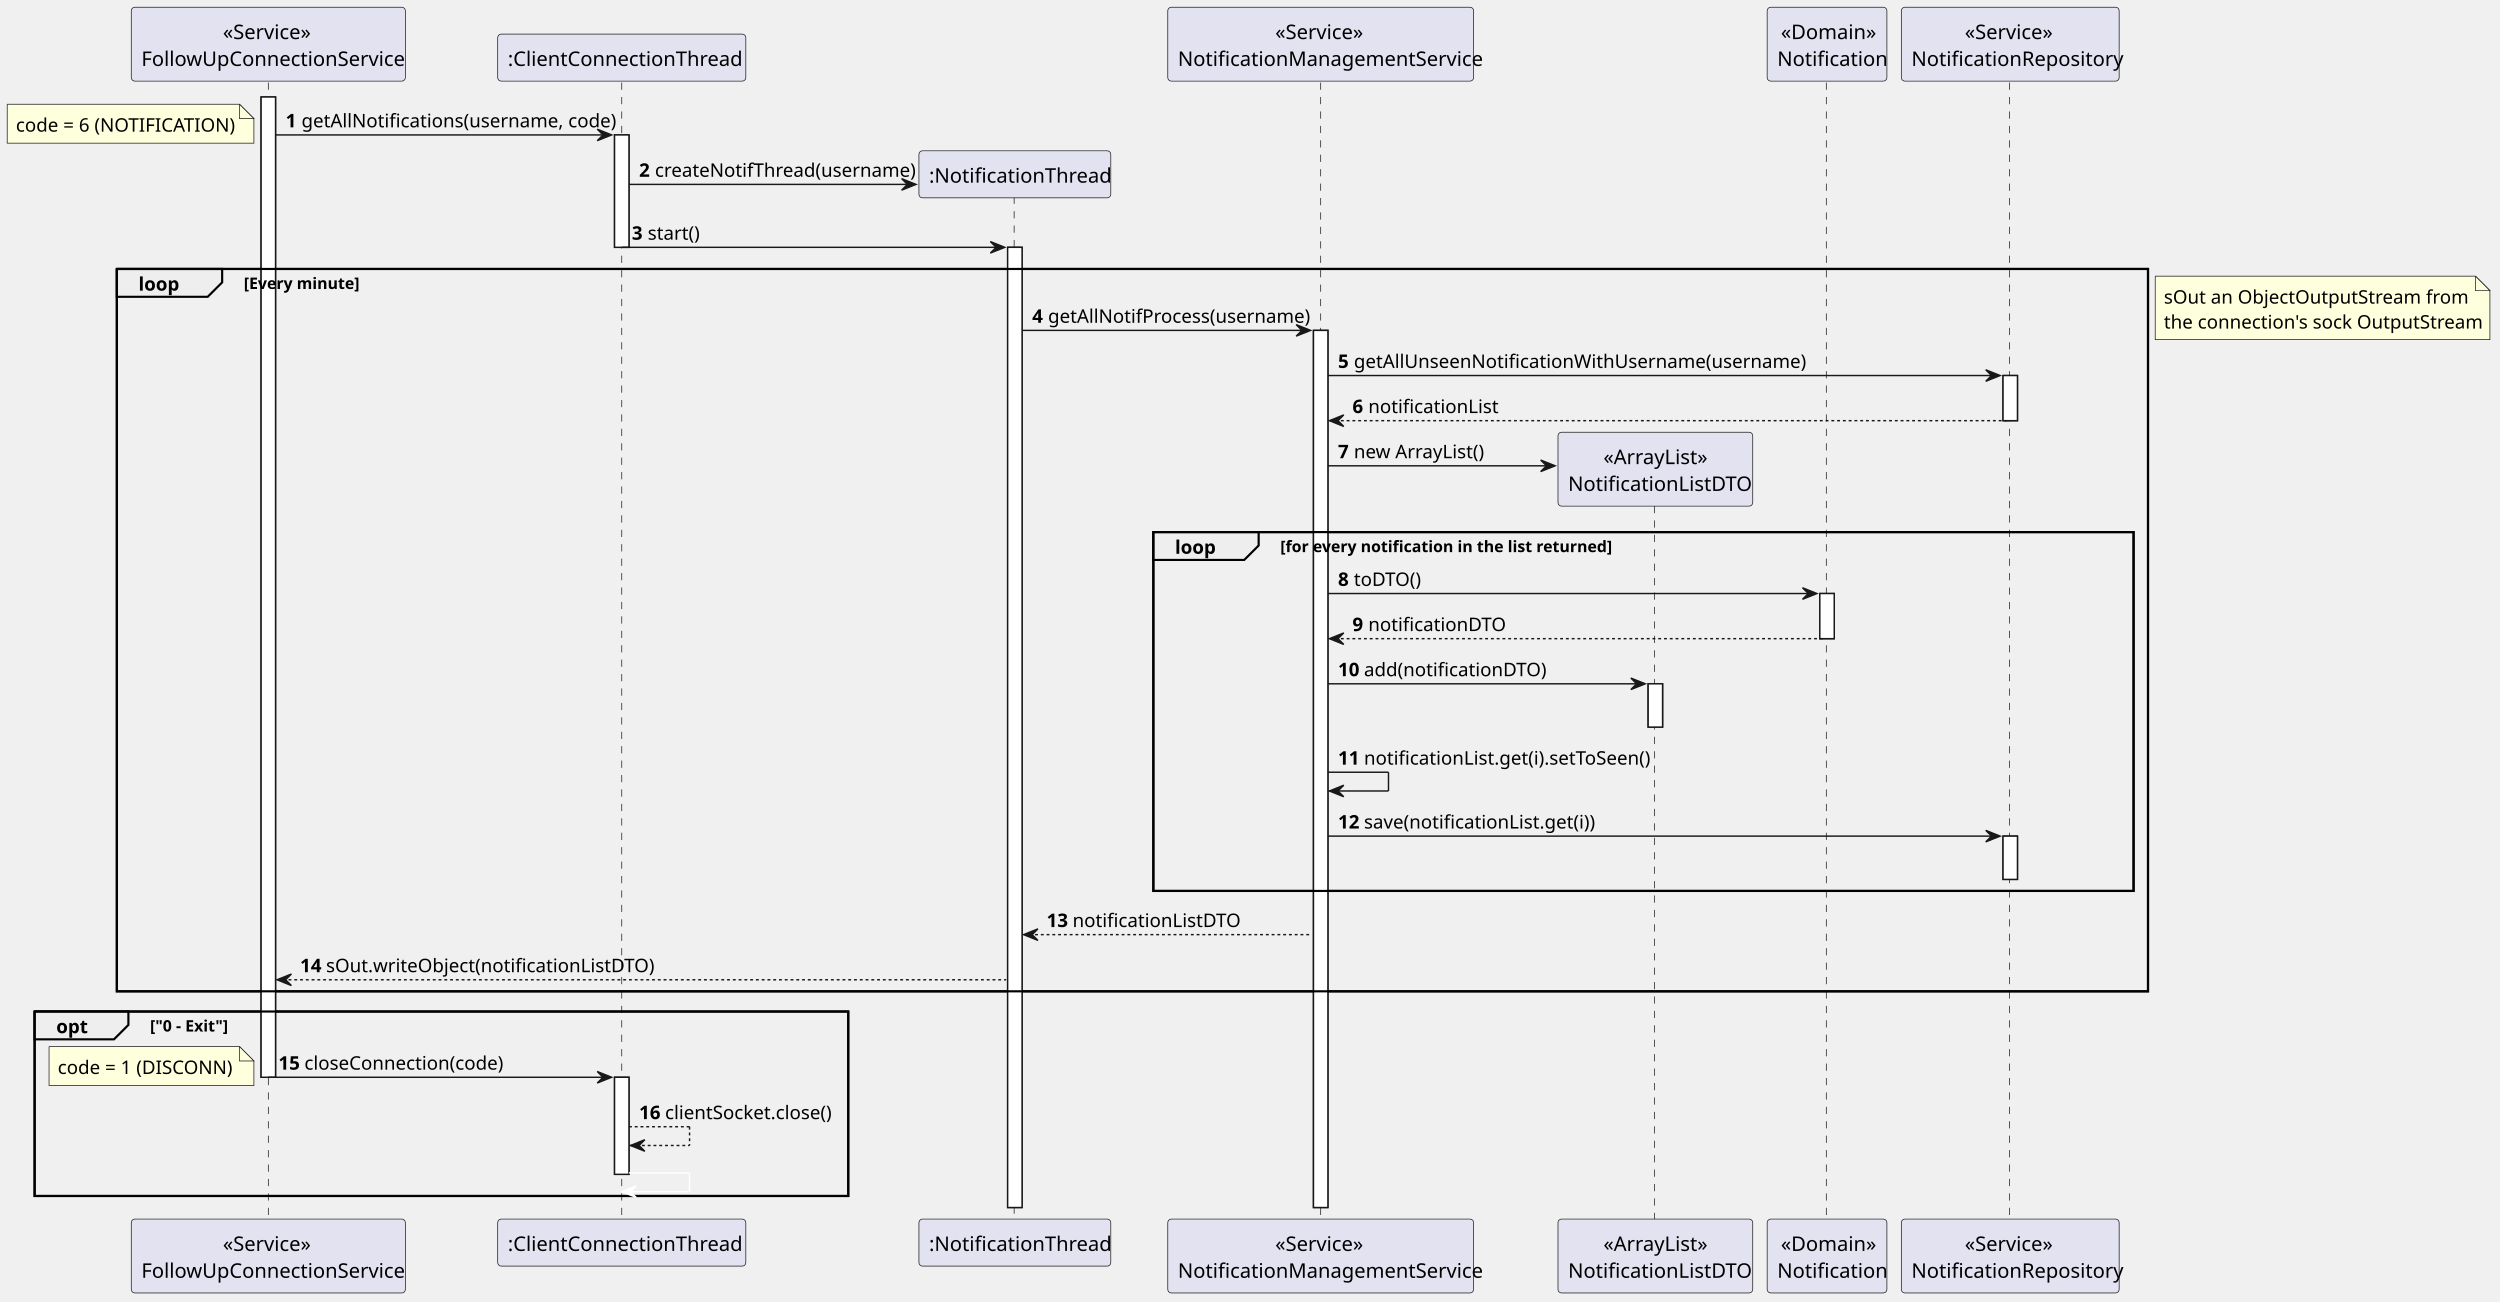
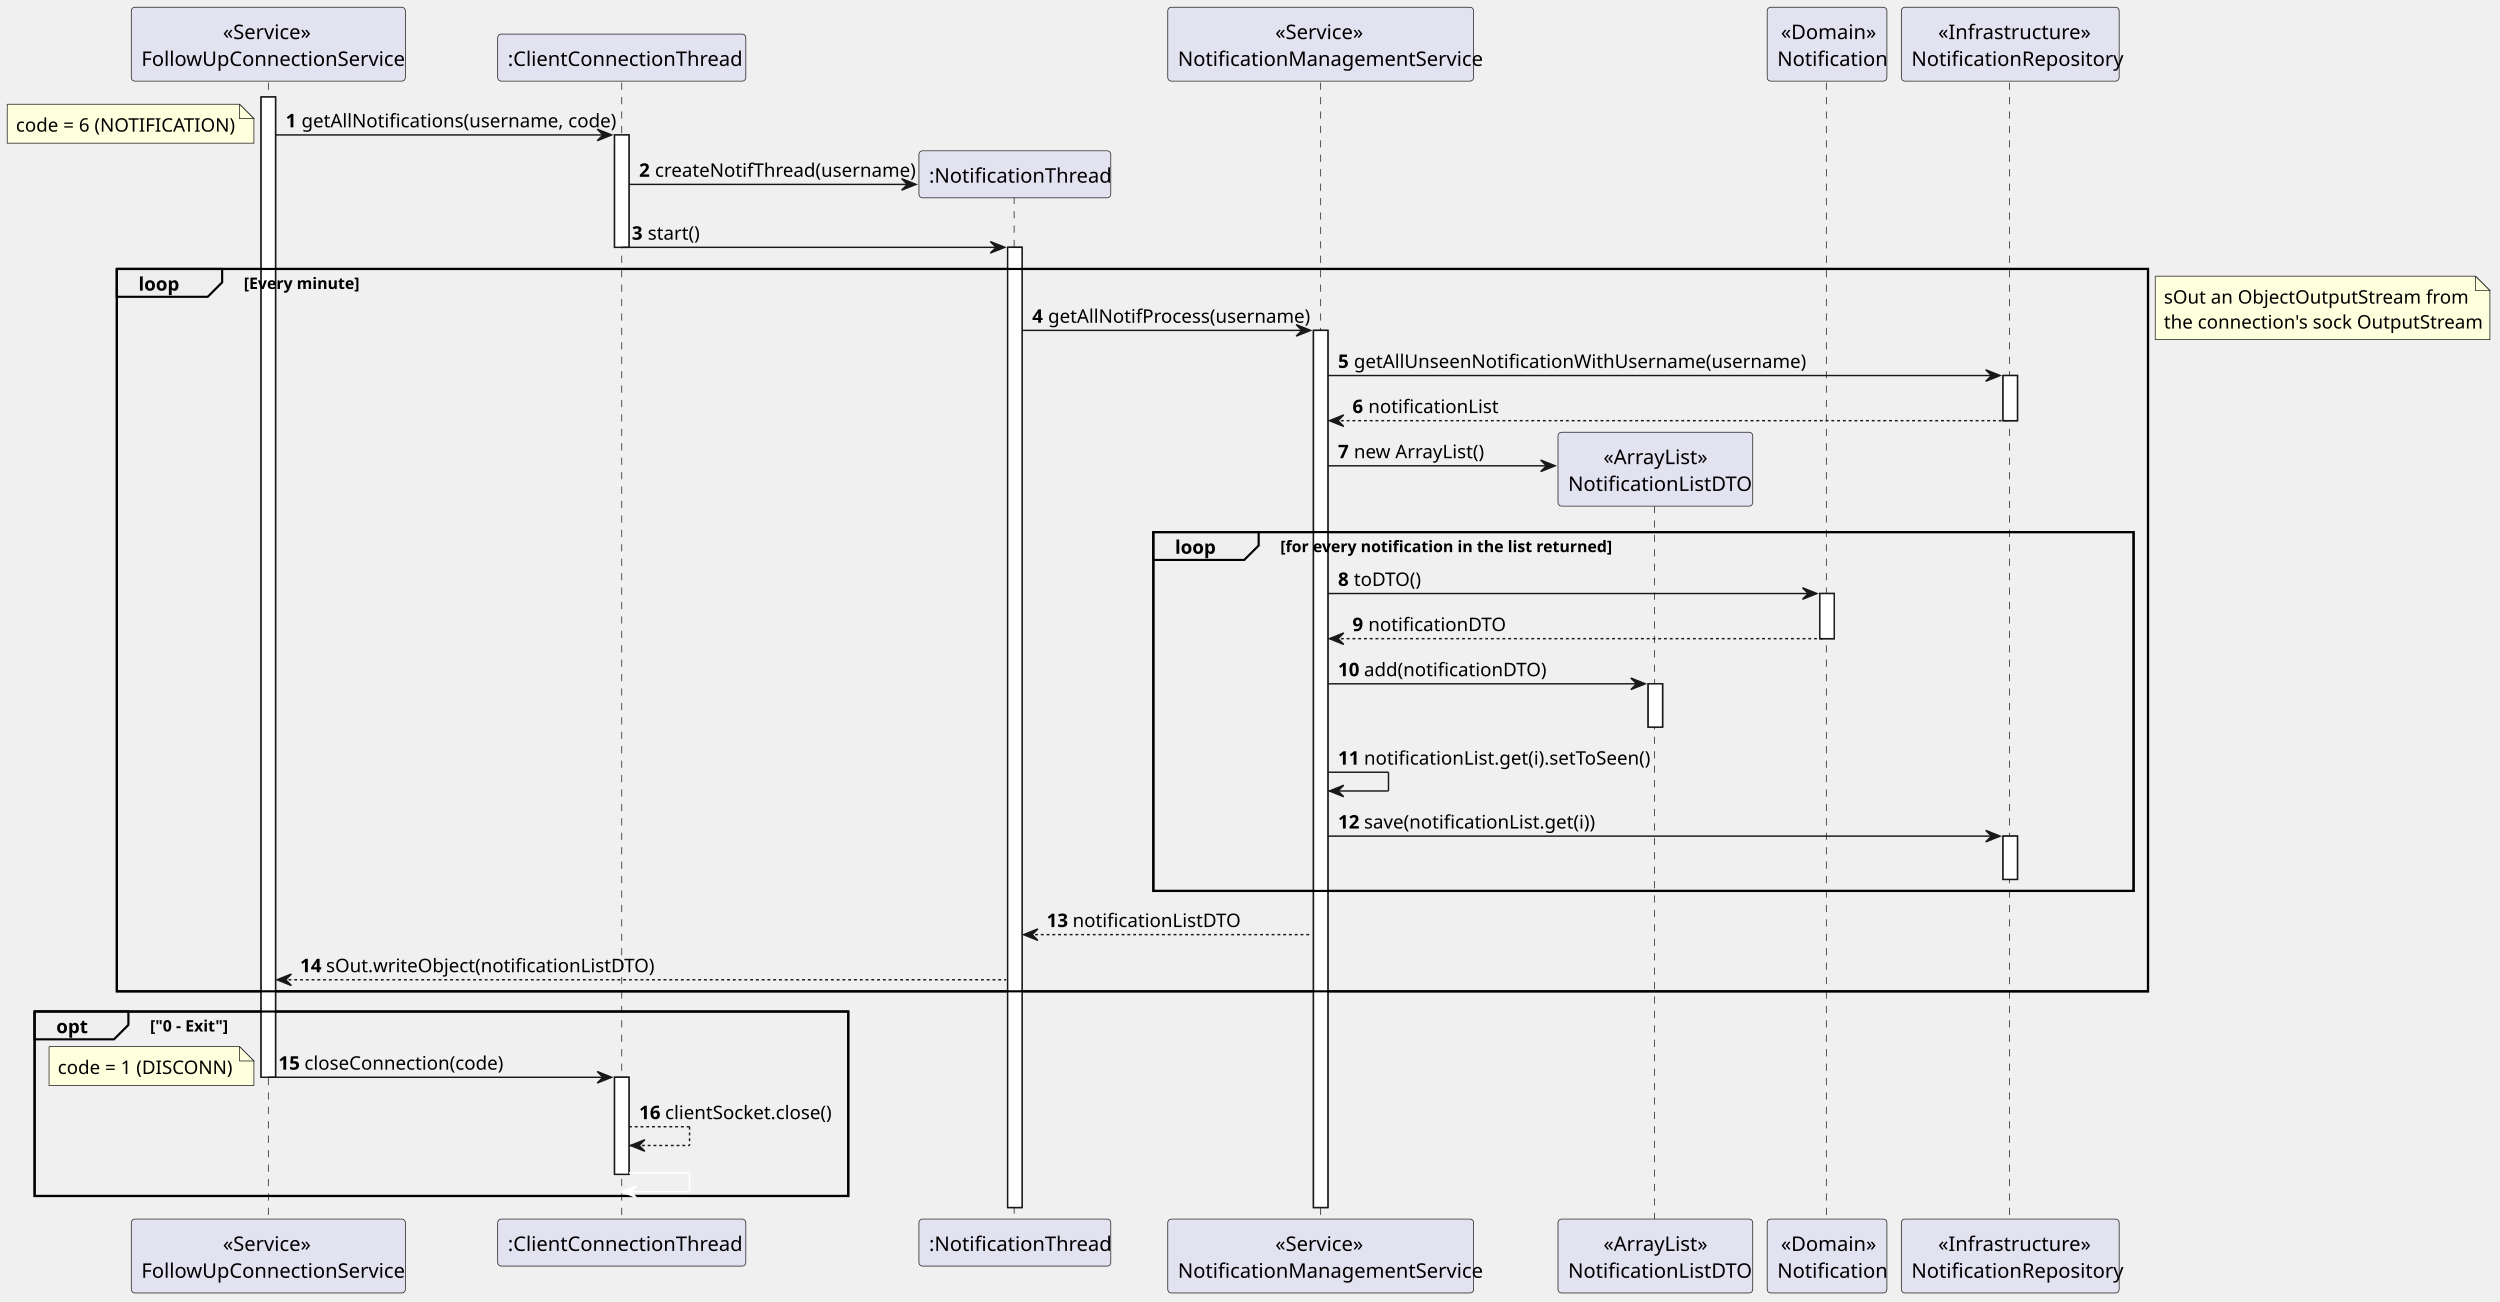
<svg xmlns="http://www.w3.org/2000/svg" contentStyleType="text/css" height="902px" preserveAspectRatio="none" style="width:1733px;height:902px;background:#FFFFFF;" version="1.1" viewBox="0 0 1733 902" width="1733px" zoomAndPan="magnify">
  <defs />
  <g>
    <rect fill="#FFFFFF" height="679.519" style="stroke:#181818;stroke-width:1.0;" width="10" x="181" y="67.242" />
    <rect fill="#FFFFFF" height="77.912" style="stroke:#181818;stroke-width:1.0;" width="10" x="426" y="93.533" />
    <rect fill="#FFFFFF" height="67.291" style="stroke:#181818;stroke-width:1.0;" width="10" x="426" y="746.762" />
    <rect fill="#FFFFFF" height="665.607" style="stroke:#181818;stroke-width:1.0;" width="10" x="698.5" y="171.445" />
    <rect fill="#FFFFFF" height="608.025" style="stroke:#181818;stroke-width:1.0;" width="10" x="910.5" y="229.027" />
    <rect fill="#FFFFFF" height="30" style="stroke:#181818;stroke-width:1.0;" width="10" x="1142.5" y="474.016" />
    <rect fill="#FFFFFF" height="31.291" style="stroke:#181818;stroke-width:1.0;" width="10" x="1261.5" y="411.434" />
    <rect fill="#FFFFFF" height="31.291" style="stroke:#181818;stroke-width:1.0;" width="10" x="1388.5" y="260.318" />
    <rect fill="#FFFFFF" height="30" style="stroke:#181818;stroke-width:1.0;" width="10" x="1388.5" y="579.598" />
    <rect fill="none" height="500.734" style="stroke:#000000;stroke-width:1.5;" width="1408" x="81" y="186.445" />
    <rect fill="none" height="248.746" style="stroke:#000000;stroke-width:1.5;" width="679.5" x="799.5" y="368.852" />
    <rect fill="none" height="127.873" style="stroke:#000000;stroke-width:1.5;" width="564" x="24" y="701.18" />
    <line style="stroke:#181818;stroke-width:0.5;stroke-dasharray:5.0,5.0;" x1="186" x2="186" y1="57.242" y2="846.053" />
    <line style="stroke:#181818;stroke-width:0.5;stroke-dasharray:5.0,5.0;" x1="431" x2="431" y1="57.242" y2="846.053" />
    <line style="stroke:#181818;stroke-width:0.5;stroke-dasharray:5.0,5.0;" x1="703" x2="703" y1="136.344" y2="846.053" />
    <line style="stroke:#181818;stroke-width:0.5;stroke-dasharray:5.0,5.0;" x1="915.5" x2="915.5" y1="57.242" y2="846.053" />
    <line style="stroke:#181818;stroke-width:0.5;stroke-dasharray:5.0,5.0;" x1="1147" x2="1147" y1="340.731" y2="846.053" />
    <line style="stroke:#181818;stroke-width:0.5;stroke-dasharray:5.0,5.0;" x1="1266" x2="1266" y1="57.242" y2="846.053" />
    <line style="stroke:#181818;stroke-width:0.5;stroke-dasharray:5.0,5.0;" x1="1393" x2="1393" y1="57.242" y2="846.053" />
    <rect fill="#E2E2F0" height="51.242" rx="2.5" ry="2.5" style="stroke:#181818;stroke-width:0.5;" width="190" x="91" y="5" />
    <text fill="#000000" font-family="sans-serif" font-size="14" lengthAdjust="spacing" textLength="63" x="154.5" y="27.107">«Service»</text>
    <text fill="#000000" font-family="sans-serif" font-size="14" lengthAdjust="spacing" textLength="176" x="98" y="45.728">FollowUpConnectionService</text>
    <rect fill="#E2E2F0" height="51.242" rx="2.5" ry="2.5" style="stroke:#181818;stroke-width:0.5;" width="190" x="91" y="845.053" />
    <text fill="#000000" font-family="sans-serif" font-size="14" lengthAdjust="spacing" textLength="63" x="154.5" y="867.16">«Service»</text>
    <text fill="#000000" font-family="sans-serif" font-size="14" lengthAdjust="spacing" textLength="176" x="98" y="885.781">FollowUpConnectionService</text>
    <rect fill="#E2E2F0" height="32.621" rx="2.5" ry="2.5" style="stroke:#181818;stroke-width:0.5;" width="172" x="345" y="23.621" />
    <text fill="#000000" font-family="sans-serif" font-size="14" lengthAdjust="spacing" textLength="158" x="352" y="45.728">:ClientConnectionThread</text>
    <rect fill="#E2E2F0" height="32.621" rx="2.5" ry="2.5" style="stroke:#181818;stroke-width:0.5;" width="172" x="345" y="845.053" />
    <text fill="#000000" font-family="sans-serif" font-size="14" lengthAdjust="spacing" textLength="158" x="352" y="867.16">:ClientConnectionThread</text>
    <rect fill="#E2E2F0" height="32.621" rx="2.5" ry="2.5" style="stroke:#181818;stroke-width:0.5;" width="133" x="637" y="845.053" />
    <text fill="#000000" font-family="sans-serif" font-size="14" lengthAdjust="spacing" textLength="119" x="644" y="867.16">:NotificationThread</text>
    <rect fill="#E2E2F0" height="51.242" rx="2.5" ry="2.5" style="stroke:#181818;stroke-width:0.5;" width="212" x="809.5" y="5" />
    <text fill="#000000" font-family="sans-serif" font-size="14" lengthAdjust="spacing" textLength="63" x="884" y="27.107">«Service»</text>
    <text fill="#000000" font-family="sans-serif" font-size="14" lengthAdjust="spacing" textLength="198" x="816.5" y="45.728">NotificationManagementService</text>
    <rect fill="#E2E2F0" height="51.242" rx="2.5" ry="2.5" style="stroke:#181818;stroke-width:0.5;" width="212" x="809.5" y="845.053" />
    <text fill="#000000" font-family="sans-serif" font-size="14" lengthAdjust="spacing" textLength="63" x="884" y="867.16">«Service»</text>
    <text fill="#000000" font-family="sans-serif" font-size="14" lengthAdjust="spacing" textLength="198" x="816.5" y="885.781">NotificationManagementService</text>
    <rect fill="#E2E2F0" height="51.242" rx="2.5" ry="2.5" style="stroke:#181818;stroke-width:0.5;" width="135" x="1080" y="845.053" />
    <text fill="#000000" font-family="sans-serif" font-size="14" lengthAdjust="spacing" textLength="72" x="1111.5" y="867.16">«ArrayList»</text>
    <text fill="#000000" font-family="sans-serif" font-size="14" lengthAdjust="spacing" textLength="121" x="1087" y="885.781">NotificationListDTO</text>
    <rect fill="#E2E2F0" height="51.242" rx="2.5" ry="2.5" style="stroke:#181818;stroke-width:0.5;" width="83" x="1225" y="5" />
    <text fill="#000000" font-family="sans-serif" font-size="14" lengthAdjust="spacing" textLength="64" x="1234.5" y="27.107">«Domain»</text>
    <text fill="#000000" font-family="sans-serif" font-size="14" lengthAdjust="spacing" textLength="69" x="1232" y="45.728">Notification</text>
    <rect fill="#E2E2F0" height="51.242" rx="2.5" ry="2.5" style="stroke:#181818;stroke-width:0.5;" width="83" x="1225" y="845.053" />
    <text fill="#000000" font-family="sans-serif" font-size="14" lengthAdjust="spacing" textLength="64" x="1234.5" y="867.16">«Domain»</text>
    <text fill="#000000" font-family="sans-serif" font-size="14" lengthAdjust="spacing" textLength="69" x="1232" y="885.781">Notification</text>
    <rect fill="#E2E2F0" height="51.242" rx="2.5" ry="2.5" style="stroke:#181818;stroke-width:0.5;" width="151" x="1318" y="5" />
-     <text fill="#000000" font-family="sans-serif" font-size="14" lengthAdjust="spacing" textLength="63" x="1362" y="27.107">«Service»</text>
+     <text fill="#000000" font-family="sans-serif" font-size="14" lengthAdjust="spacing" textLength="100" x="1343.5" y="27.107">«Infrastructure»</text>
    <text fill="#000000" font-family="sans-serif" font-size="14" lengthAdjust="spacing" textLength="137" x="1325" y="45.728">NotificationRepository</text>
    <rect fill="#E2E2F0" height="51.242" rx="2.5" ry="2.5" style="stroke:#181818;stroke-width:0.5;" width="151" x="1318" y="845.053" />
-     <text fill="#000000" font-family="sans-serif" font-size="14" lengthAdjust="spacing" textLength="63" x="1362" y="867.16">«Service»</text>
+     <text fill="#000000" font-family="sans-serif" font-size="14" lengthAdjust="spacing" textLength="100" x="1343.5" y="867.16">«Infrastructure»</text>
    <text fill="#000000" font-family="sans-serif" font-size="14" lengthAdjust="spacing" textLength="137" x="1325" y="885.781">NotificationRepository</text>
    <rect fill="#FFFFFF" height="679.519" style="stroke:#181818;stroke-width:1.0;" width="10" x="181" y="67.242" />
    <rect fill="#FFFFFF" height="77.912" style="stroke:#181818;stroke-width:1.0;" width="10" x="426" y="93.533" />
    <rect fill="#FFFFFF" height="67.291" style="stroke:#181818;stroke-width:1.0;" width="10" x="426" y="746.762" />
    <rect fill="#FFFFFF" height="665.607" style="stroke:#181818;stroke-width:1.0;" width="10" x="698.5" y="171.445" />
    <rect fill="#FFFFFF" height="608.025" style="stroke:#181818;stroke-width:1.0;" width="10" x="910.5" y="229.027" />
    <rect fill="#FFFFFF" height="30" style="stroke:#181818;stroke-width:1.0;" width="10" x="1142.5" y="474.016" />
    <rect fill="#FFFFFF" height="31.291" style="stroke:#181818;stroke-width:1.0;" width="10" x="1261.5" y="411.434" />
    <rect fill="#FFFFFF" height="31.291" style="stroke:#181818;stroke-width:1.0;" width="10" x="1388.5" y="260.318" />
    <rect fill="#FFFFFF" height="30" style="stroke:#181818;stroke-width:1.0;" width="10" x="1388.5" y="579.598" />
    <polygon fill="#181818" points="414,89.533,424,93.533,414,97.533,418,93.533" style="stroke:#181818;stroke-width:1.0;" />
    <line style="stroke:#181818;stroke-width:1.0;" x1="191" x2="420" y1="93.533" y2="93.533" />
    <text fill="#000000" font-family="sans-serif" font-size="13" font-weight="bold" lengthAdjust="spacing" textLength="7" x="198" y="88.27">1</text>
    <text fill="#000000" font-family="sans-serif" font-size="13" lengthAdjust="spacing" textLength="205" x="209" y="88.27">getAllNotifications(username, code)</text>
    <path d="M5,72.242 L5,99.242 L176,99.242 L176,82.242 L166,72.242 L5,72.242 " fill="#FEFFDD" style="stroke:#181818;stroke-width:0.5;" />
    <path d="M166,72.242 L166,82.242 L176,82.242 L166,72.242 " fill="#FEFFDD" style="stroke:#181818;stroke-width:0.5;" />
    <text fill="#000000" font-family="sans-serif" font-size="13" lengthAdjust="spacing" textLength="150" x="11" y="91.27">code = 6 (NOTIFICATION)</text>
    <polygon fill="#181818" points="625,123.824,635,127.824,625,131.824,629,127.824" style="stroke:#181818;stroke-width:1.0;" />
    <line style="stroke:#181818;stroke-width:1.0;" x1="436" x2="631" y1="127.824" y2="127.824" />
    <text fill="#000000" font-family="sans-serif" font-size="13" font-weight="bold" lengthAdjust="spacing" textLength="7" x="443" y="122.561">2</text>
    <text fill="#000000" font-family="sans-serif" font-size="13" lengthAdjust="spacing" textLength="166" x="454" y="122.561">createNotifThread(username)</text>
    <rect fill="#E2E2F0" height="32.621" rx="2.5" ry="2.5" style="stroke:#181818;stroke-width:0.5;" width="133" x="637" y="104.533" />
    <text fill="#000000" font-family="sans-serif" font-size="14" lengthAdjust="spacing" textLength="119" x="644" y="126.641">:NotificationThread</text>
    <polygon fill="#181818" points="686.5,167.445,696.5,171.445,686.5,175.445,690.5,171.445" style="stroke:#181818;stroke-width:1.0;" />
    <line style="stroke:#181818;stroke-width:1.0;" x1="431" x2="692.5" y1="171.445" y2="171.445" />
    <text fill="#000000" font-family="sans-serif" font-size="13" font-weight="bold" lengthAdjust="spacing" textLength="7" x="438" y="166.183">3</text>
    <text fill="#000000" font-family="sans-serif" font-size="13" lengthAdjust="spacing" textLength="34" x="449" y="166.183">start()</text>
    <path d="M81,186.445 L154,186.445 L154,195.736 L144,205.736 L81,205.736 L81,186.445 " fill="#EEEEEE" style="stroke:#000000;stroke-width:1.5;" />
    <rect fill="none" height="500.734" style="stroke:#000000;stroke-width:1.5;" width="1408" x="81" y="186.445" />
    <text fill="#000000" font-family="sans-serif" font-size="13" font-weight="bold" lengthAdjust="spacing" textLength="28" x="96" y="201.474">loop</text>
    <text fill="#000000" font-family="sans-serif" font-size="11" font-weight="bold" lengthAdjust="spacing" textLength="80" x="169" y="200.315">[Every minute]</text>
    <path d="M1494,191.445 L1494,235.445 L1726,235.445 L1726,201.445 L1716,191.445 L1494,191.445 " fill="#FEFFDD" style="stroke:#181818;stroke-width:0.5;" />
    <path d="M1716,191.445 L1716,201.445 L1726,201.445 L1716,191.445 " fill="#FEFFDD" style="stroke:#181818;stroke-width:0.5;" />
    <text fill="#000000" font-family="sans-serif" font-size="13" lengthAdjust="spacing" textLength="198" x="1500" y="210.474">sOut an ObjectOutputStream from</text>
    <text fill="#000000" font-family="sans-serif" font-size="13" lengthAdjust="spacing" textLength="211" x="1500" y="227.765">the connection's sock OutputStream</text>
    <polygon fill="#181818" points="898.5,225.027,908.5,229.027,898.5,233.027,902.5,229.027" style="stroke:#181818;stroke-width:1.0;" />
    <line style="stroke:#181818;stroke-width:1.0;" x1="708.5" x2="904.5" y1="229.027" y2="229.027" />
    <text fill="#000000" font-family="sans-serif" font-size="13" font-weight="bold" lengthAdjust="spacing" textLength="7" x="715.5" y="223.765">4</text>
    <text fill="#000000" font-family="sans-serif" font-size="13" lengthAdjust="spacing" textLength="172" x="726.5" y="223.765">getAllNotifProcess(username)</text>
    <polygon fill="#181818" points="1376.5,256.318,1386.5,260.318,1376.5,264.318,1380.5,260.318" style="stroke:#181818;stroke-width:1.0;" />
    <line style="stroke:#181818;stroke-width:1.0;" x1="920.5" x2="1382.5" y1="260.318" y2="260.318" />
    <text fill="#000000" font-family="sans-serif" font-size="13" font-weight="bold" lengthAdjust="spacing" textLength="7" x="927.5" y="255.056">5</text>
    <text fill="#000000" font-family="sans-serif" font-size="13" lengthAdjust="spacing" textLength="292" x="938.5" y="255.056">getAllUnseenNotificationWithUsername(username)</text>
    <polygon fill="#181818" points="931.5,287.609,921.5,291.609,931.5,295.609,927.5,291.609" style="stroke:#181818;stroke-width:1.0;" />
    <line style="stroke:#181818;stroke-width:1.0;stroke-dasharray:2.0,2.0;" x1="925.5" x2="1392.5" y1="291.609" y2="291.609" />
    <text fill="#000000" font-family="sans-serif" font-size="13" font-weight="bold" lengthAdjust="spacing" textLength="7" x="937.5" y="286.347">6</text>
    <text fill="#000000" font-family="sans-serif" font-size="13" lengthAdjust="spacing" textLength="83" x="948.5" y="286.347">notificationList</text>
    <polygon fill="#181818" points="1068,318.9,1078,322.9,1068,326.9,1072,322.9" style="stroke:#181818;stroke-width:1.0;" />
    <line style="stroke:#181818;stroke-width:1.0;" x1="920.5" x2="1074" y1="322.9" y2="322.9" />
    <text fill="#000000" font-family="sans-serif" font-size="13" font-weight="bold" lengthAdjust="spacing" textLength="7" x="927.5" y="317.638">7</text>
    <text fill="#000000" font-family="sans-serif" font-size="13" lengthAdjust="spacing" textLength="87" x="938.5" y="317.638">new ArrayList()</text>
    <rect fill="#E2E2F0" height="51.242" rx="2.5" ry="2.5" style="stroke:#181818;stroke-width:0.5;" width="135" x="1080" y="299.609" />
    <text fill="#000000" font-family="sans-serif" font-size="14" lengthAdjust="spacing" textLength="72" x="1111.5" y="321.717">«ArrayList»</text>
    <text fill="#000000" font-family="sans-serif" font-size="14" lengthAdjust="spacing" textLength="121" x="1087" y="340.338">NotificationListDTO</text>
    <path d="M799.5,368.852 L872.5,368.852 L872.5,378.143 L862.5,388.143 L799.5,388.143 L799.5,368.852 " fill="#EEEEEE" style="stroke:#000000;stroke-width:1.5;" />
    <rect fill="none" height="248.746" style="stroke:#000000;stroke-width:1.5;" width="679.5" x="799.5" y="368.852" />
    <text fill="#000000" font-family="sans-serif" font-size="13" font-weight="bold" lengthAdjust="spacing" textLength="28" x="814.5" y="383.88">loop</text>
    <text fill="#000000" font-family="sans-serif" font-size="11" font-weight="bold" lengthAdjust="spacing" textLength="228" x="887.5" y="382.722">[for every notification in the list returned]</text>
    <polygon fill="#181818" points="1249.5,407.434,1259.5,411.434,1249.5,415.434,1253.5,411.434" style="stroke:#181818;stroke-width:1.0;" />
    <line style="stroke:#181818;stroke-width:1.0;" x1="920.5" x2="1255.5" y1="411.434" y2="411.434" />
    <text fill="#000000" font-family="sans-serif" font-size="13" font-weight="bold" lengthAdjust="spacing" textLength="7" x="927.5" y="406.171">8</text>
    <text fill="#000000" font-family="sans-serif" font-size="13" lengthAdjust="spacing" textLength="45" x="938.5" y="406.171">toDTO()</text>
    <polygon fill="#181818" points="931.5,438.725,921.5,442.725,931.5,446.725,927.5,442.725" style="stroke:#181818;stroke-width:1.0;" />
    <line style="stroke:#181818;stroke-width:1.0;stroke-dasharray:2.0,2.0;" x1="925.5" x2="1265.5" y1="442.725" y2="442.725" />
    <text fill="#000000" font-family="sans-serif" font-size="13" font-weight="bold" lengthAdjust="spacing" textLength="7" x="937.5" y="437.462">9</text>
    <text fill="#000000" font-family="sans-serif" font-size="13" lengthAdjust="spacing" textLength="88" x="948.5" y="437.462">notificationDTO</text>
    <polygon fill="#181818" points="1130.5,470.016,1140.5,474.016,1130.5,478.016,1134.5,474.016" style="stroke:#181818;stroke-width:1.0;" />
    <line style="stroke:#181818;stroke-width:1.0;" x1="920.5" x2="1136.5" y1="474.016" y2="474.016" />
    <text fill="#000000" font-family="sans-serif" font-size="13" font-weight="bold" lengthAdjust="spacing" textLength="14" x="927.5" y="468.753">10</text>
    <text fill="#000000" font-family="sans-serif" font-size="13" lengthAdjust="spacing" textLength="117" x="945.5" y="468.753">add(notificationDTO)</text>
    <line style="stroke:#181818;stroke-width:1.0;" x1="920.5" x2="962.5" y1="535.307" y2="535.307" />
    <line style="stroke:#181818;stroke-width:1.0;" x1="962.5" x2="962.5" y1="535.307" y2="548.307" />
    <line style="stroke:#181818;stroke-width:1.0;" x1="921.5" x2="962.5" y1="548.307" y2="548.307" />
    <polygon fill="#181818" points="931.5,544.307,921.5,548.307,931.5,552.307,927.5,548.307" style="stroke:#181818;stroke-width:1.0;" />
    <text fill="#000000" font-family="sans-serif" font-size="13" font-weight="bold" lengthAdjust="spacing" textLength="14" x="927.5" y="530.044">11</text>
    <text fill="#000000" font-family="sans-serif" font-size="13" lengthAdjust="spacing" textLength="190" x="945.5" y="530.044">notificationList.get(i).setToSeen()</text>
    <polygon fill="#181818" points="1376.5,575.598,1386.5,579.598,1376.5,583.598,1380.5,579.598" style="stroke:#181818;stroke-width:1.0;" />
    <line style="stroke:#181818;stroke-width:1.0;" x1="920.5" x2="1382.5" y1="579.598" y2="579.598" />
    <text fill="#000000" font-family="sans-serif" font-size="13" font-weight="bold" lengthAdjust="spacing" textLength="14" x="927.5" y="574.335">12</text>
    <text fill="#000000" font-family="sans-serif" font-size="13" lengthAdjust="spacing" textLength="150" x="945.5" y="574.335">save(notificationList.get(i))</text>
    <polygon fill="#181818" points="719.5,643.889,709.5,647.889,719.5,651.889,715.5,647.889" style="stroke:#181818;stroke-width:1.0;" />
    <line style="stroke:#181818;stroke-width:1.0;stroke-dasharray:2.0,2.0;" x1="713.5" x2="909.5" y1="647.889" y2="647.889" />
    <text fill="#000000" font-family="sans-serif" font-size="13" font-weight="bold" lengthAdjust="spacing" textLength="14" x="725.5" y="642.626">13</text>
    <text fill="#000000" font-family="sans-serif" font-size="13" lengthAdjust="spacing" textLength="109" x="743.5" y="642.626">notificationListDTO</text>
    <polygon fill="#181818" points="202,675.18,192,679.18,202,683.18,198,679.18" style="stroke:#181818;stroke-width:1.0;" />
    <line style="stroke:#181818;stroke-width:1.0;stroke-dasharray:2.0,2.0;" x1="196" x2="697.5" y1="679.18" y2="679.18" />
    <text fill="#000000" font-family="sans-serif" font-size="13" font-weight="bold" lengthAdjust="spacing" textLength="14" x="208" y="673.917">14</text>
    <text fill="#000000" font-family="sans-serif" font-size="13" lengthAdjust="spacing" textLength="214" x="226" y="673.917">sOut.writeObject(notificationListDTO)</text>
    <path d="M24,701.18 L89,701.18 L89,710.471 L79,720.471 L24,720.471 L24,701.18 " fill="#EEEEEE" style="stroke:#000000;stroke-width:1.5;" />
    <rect fill="none" height="127.873" style="stroke:#000000;stroke-width:1.5;" width="564" x="24" y="701.18" />
    <text fill="#000000" font-family="sans-serif" font-size="13" font-weight="bold" lengthAdjust="spacing" textLength="20" x="39" y="716.208">opt</text>
    <text fill="#000000" font-family="sans-serif" font-size="11" font-weight="bold" lengthAdjust="spacing" textLength="53" x="104" y="715.05">["0 - Exit"]</text>
    <polygon fill="#181818" points="414,742.762,424,746.762,414,750.762,418,746.762" style="stroke:#181818;stroke-width:1.0;" />
    <line style="stroke:#181818;stroke-width:1.0;" x1="186" x2="420" y1="746.762" y2="746.762" />
    <text fill="#000000" font-family="sans-serif" font-size="13" font-weight="bold" lengthAdjust="spacing" textLength="14" x="193" y="741.499">15</text>
    <text fill="#000000" font-family="sans-serif" font-size="13" lengthAdjust="spacing" textLength="132" x="211" y="741.499">closeConnection(code)</text>
    <path d="M34,725.471 L34,752.471 L176,752.471 L176,735.471 L166,725.471 L34,725.471 " fill="#FEFFDD" style="stroke:#181818;stroke-width:0.5;" />
    <path d="M166,725.471 L166,735.471 L176,735.471 L166,725.471 " fill="#FEFFDD" style="stroke:#181818;stroke-width:0.5;" />
    <text fill="#000000" font-family="sans-serif" font-size="13" lengthAdjust="spacing" textLength="121" x="40" y="744.499">code = 1 (DISCONN)</text>
    <line style="stroke:#181818;stroke-width:1.0;stroke-dasharray:2.0,2.0;" x1="436" x2="478" y1="781.053" y2="781.053" />
    <line style="stroke:#181818;stroke-width:1.0;stroke-dasharray:2.0,2.0;" x1="478" x2="478" y1="781.053" y2="794.053" />
    <line style="stroke:#181818;stroke-width:1.0;stroke-dasharray:2.0,2.0;" x1="437" x2="478" y1="794.053" y2="794.053" />
    <polygon fill="#181818" points="447,790.053,437,794.053,447,798.053,443,794.053" style="stroke:#181818;stroke-width:1.0;" />
    <text fill="#000000" font-family="sans-serif" font-size="13" font-weight="bold" lengthAdjust="spacing" textLength="14" x="443" y="775.79">16</text>
    <text fill="#000000" font-family="sans-serif" font-size="13" lengthAdjust="spacing" textLength="115" x="461" y="775.79">clientSocket.close()</text>
    <line style="stroke:#FFFFFF;stroke-width:1.0;" x1="436" x2="478" y1="813.053" y2="813.053" />
    <line style="stroke:#FFFFFF;stroke-width:1.0;" x1="478" x2="478" y1="813.053" y2="826.053" />
    <line style="stroke:#FFFFFF;stroke-width:1.0;" x1="431" x2="478" y1="826.053" y2="826.053" />
    <polygon fill="#FFFFFF" points="441,822.053,431,826.053,441,830.053,437,826.053" style="stroke:#FFFFFF;stroke-width:1.0;" />
  </g>
</svg>
